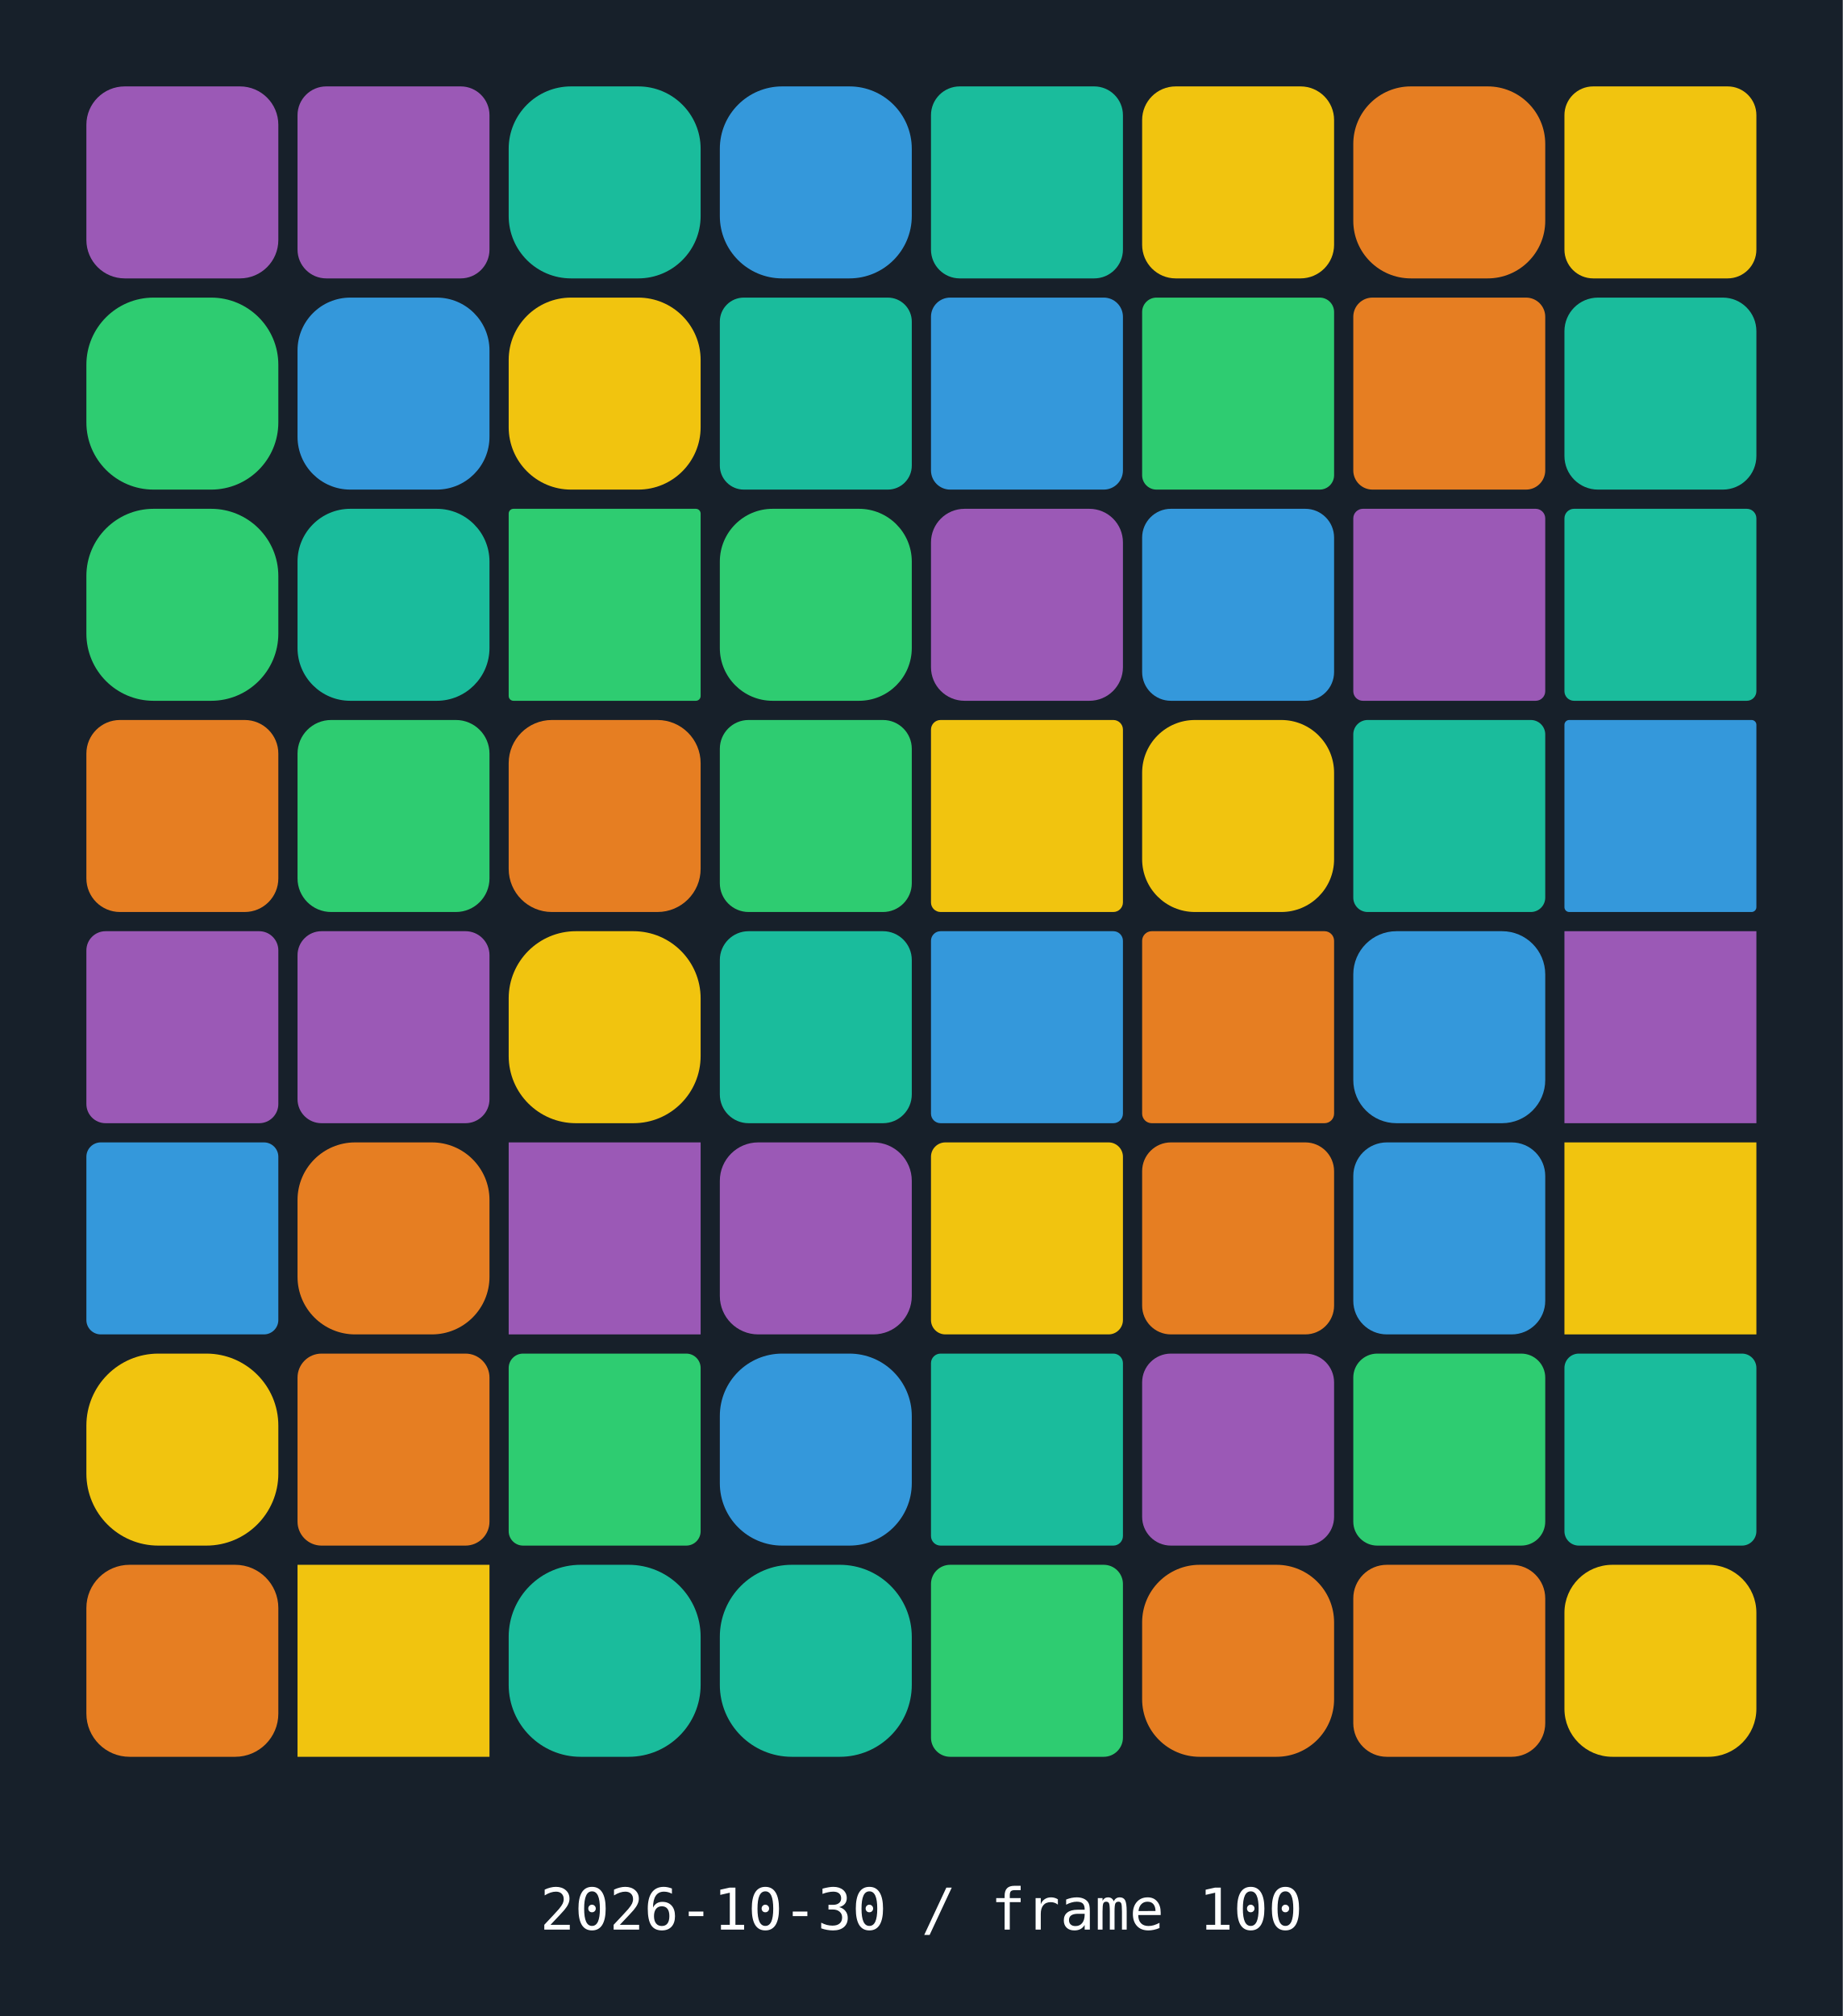
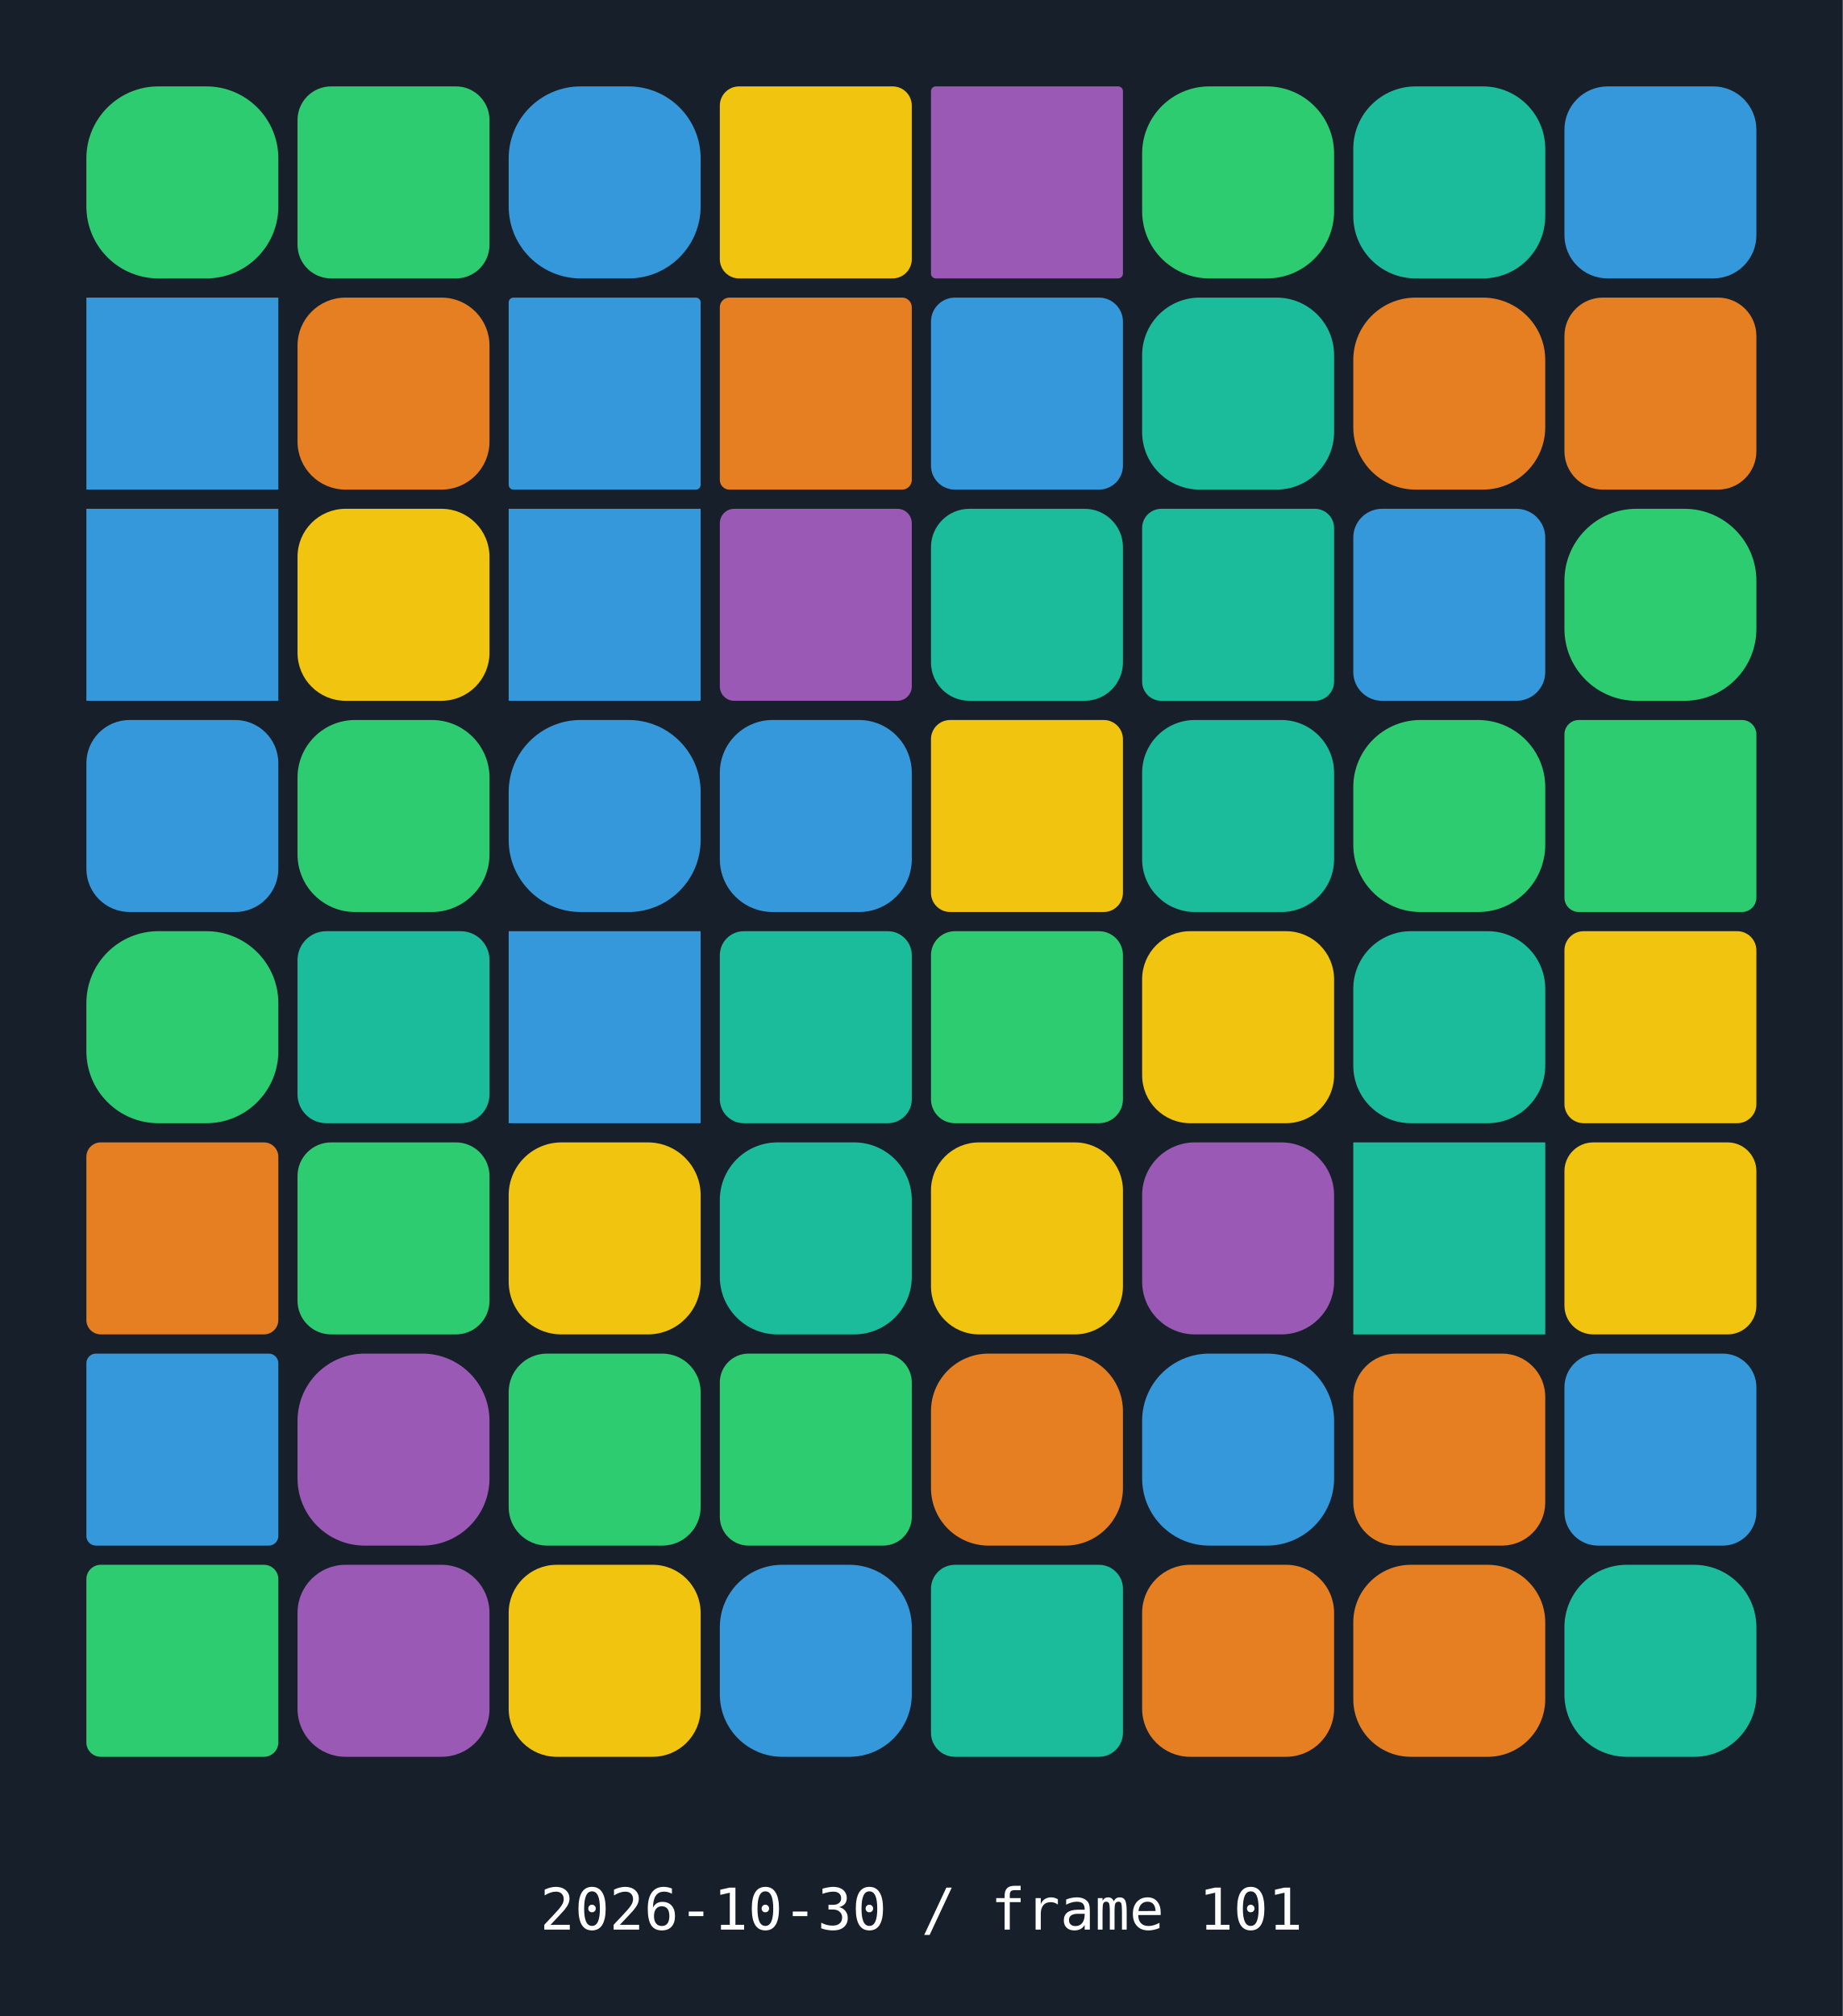
<svg xmlns="http://www.w3.org/2000/svg" width="384" height="420" viewBox="0 0 384 420">
  <rect width="384" height="420" fill="#17202a" />
-   <rect x="18" y="18" width="40" height="40" rx="8" fill="#9b59b6" />
-   <rect x="62" y="18" width="40" height="40" rx="6" fill="#9b59b6" />
-   <rect x="106" y="18" width="40" height="40" rx="13" fill="#1abc9c" />
-   <rect x="150" y="18" width="40" height="40" rx="13" fill="#3498db" />
-   <rect x="194" y="18" width="40" height="40" rx="6" fill="#1abc9c" />
-   <rect x="238" y="18" width="40" height="40" rx="7" fill="#f1c40f" />
-   <rect x="282" y="18" width="40" height="40" rx="12" fill="#e67e22" />
-   <rect x="326" y="18" width="40" height="40" rx="6" fill="#f1c40f" />
-   <rect x="18" y="62" width="40" height="40" rx="14" fill="#2ecc71" />
-   <rect x="62" y="62" width="40" height="40" rx="11" fill="#3498db" />
-   <rect x="106" y="62" width="40" height="40" rx="13" fill="#f1c40f" />
-   <rect x="150" y="62" width="40" height="40" rx="5" fill="#1abc9c" />
-   <rect x="194" y="62" width="40" height="40" rx="4" fill="#3498db" />
-   <rect x="238" y="62" width="40" height="40" rx="3" fill="#2ecc71" />
-   <rect x="282" y="62" width="40" height="40" rx="4" fill="#e67e22" />
-   <rect x="326" y="62" width="40" height="40" rx="7" fill="#1abc9c" />
-   <rect x="18" y="106" width="40" height="40" rx="14" fill="#2ecc71" />
-   <rect x="62" y="106" width="40" height="40" rx="11" fill="#1abc9c" />
-   <rect x="106" y="106" width="40" height="40" rx="1" fill="#2ecc71" />
-   <rect x="150" y="106" width="40" height="40" rx="11" fill="#2ecc71" />
-   <rect x="194" y="106" width="40" height="40" rx="7" fill="#9b59b6" />
-   <rect x="238" y="106" width="40" height="40" rx="6" fill="#3498db" />
-   <rect x="282" y="106" width="40" height="40" rx="2" fill="#9b59b6" />
-   <rect x="326" y="106" width="40" height="40" rx="2" fill="#1abc9c" />
-   <rect x="18" y="150" width="40" height="40" rx="7" fill="#e67e22" />
-   <rect x="62" y="150" width="40" height="40" rx="7" fill="#2ecc71" />
-   <rect x="106" y="150" width="40" height="40" rx="9" fill="#e67e22" />
-   <rect x="150" y="150" width="40" height="40" rx="6" fill="#2ecc71" />
-   <rect x="194" y="150" width="40" height="40" rx="2" fill="#f1c40f" />
-   <rect x="238" y="150" width="40" height="40" rx="11" fill="#f1c40f" />
-   <rect x="282" y="150" width="40" height="40" rx="3" fill="#1abc9c" />
-   <rect x="326" y="150" width="40" height="40" rx="1" fill="#3498db" />
-   <rect x="18" y="194" width="40" height="40" rx="4" fill="#9b59b6" />
-   <rect x="62" y="194" width="40" height="40" rx="5" fill="#9b59b6" />
-   <rect x="106" y="194" width="40" height="40" rx="14" fill="#f1c40f" />
-   <rect x="150" y="194" width="40" height="40" rx="6" fill="#1abc9c" />
-   <rect x="194" y="194" width="40" height="40" rx="2" fill="#3498db" />
-   <rect x="238" y="194" width="40" height="40" rx="2" fill="#e67e22" />
-   <rect x="282" y="194" width="40" height="40" rx="9" fill="#3498db" />
-   <rect x="326" y="194" width="40" height="40" rx="0" fill="#9b59b6" />
-   <rect x="18" y="238" width="40" height="40" rx="3" fill="#3498db" />
-   <rect x="62" y="238" width="40" height="40" rx="12" fill="#e67e22" />
-   <rect x="106" y="238" width="40" height="40" rx="0" fill="#9b59b6" />
-   <rect x="150" y="238" width="40" height="40" rx="8" fill="#9b59b6" />
-   <rect x="194" y="238" width="40" height="40" rx="3" fill="#f1c40f" />
-   <rect x="238" y="238" width="40" height="40" rx="6" fill="#e67e22" />
-   <rect x="282" y="238" width="40" height="40" rx="7" fill="#3498db" />
-   <rect x="326" y="238" width="40" height="40" rx="0" fill="#f1c40f" />
-   <rect x="18" y="282" width="40" height="40" rx="15" fill="#f1c40f" />
-   <rect x="62" y="282" width="40" height="40" rx="5" fill="#e67e22" />
-   <rect x="106" y="282" width="40" height="40" rx="3" fill="#2ecc71" />
-   <rect x="150" y="282" width="40" height="40" rx="13" fill="#3498db" />
-   <rect x="194" y="282" width="40" height="40" rx="2" fill="#1abc9c" />
-   <rect x="238" y="282" width="40" height="40" rx="6" fill="#9b59b6" />
-   <rect x="282" y="282" width="40" height="40" rx="5" fill="#2ecc71" />
-   <rect x="326" y="282" width="40" height="40" rx="3" fill="#1abc9c" />
-   <rect x="18" y="326" width="40" height="40" rx="9" fill="#e67e22" />
-   <rect x="62" y="326" width="40" height="40" rx="0" fill="#f1c40f" />
-   <rect x="106" y="326" width="40" height="40" rx="15" fill="#1abc9c" />
-   <rect x="150" y="326" width="40" height="40" rx="15" fill="#1abc9c" />
-   <rect x="194" y="326" width="40" height="40" rx="4" fill="#2ecc71" />
-   <rect x="238" y="326" width="40" height="40" rx="12" fill="#e67e22" />
-   <rect x="282" y="326" width="40" height="40" rx="7" fill="#e67e22" />
-   <rect x="326" y="326" width="40" height="40" rx="10" fill="#f1c40f" />
-   <text x="192" y="402" text-anchor="middle" fill="#ffffff" font-family="monospace">2026-10-30 / frame 100</text>
+   <rect x="18" y="18" width="40" height="40" rx="15" fill="#2ecc71" />
+   <rect x="62" y="18" width="40" height="40" rx="7" fill="#2ecc71" />
+   <rect x="106" y="18" width="40" height="40" rx="15" fill="#3498db" />
+   <rect x="150" y="18" width="40" height="40" rx="4" fill="#f1c40f" />
+   <rect x="194" y="18" width="40" height="40" rx="1" fill="#9b59b6" />
+   <rect x="238" y="18" width="40" height="40" rx="14" fill="#2ecc71" />
+   <rect x="282" y="18" width="40" height="40" rx="13" fill="#1abc9c" />
+   <rect x="326" y="18" width="40" height="40" rx="9" fill="#3498db" />
+   <rect x="18" y="62" width="40" height="40" rx="0" fill="#3498db" />
+   <rect x="62" y="62" width="40" height="40" rx="10" fill="#e67e22" />
+   <rect x="106" y="62" width="40" height="40" rx="1" fill="#3498db" />
+   <rect x="150" y="62" width="40" height="40" rx="2" fill="#e67e22" />
+   <rect x="194" y="62" width="40" height="40" rx="5" fill="#3498db" />
+   <rect x="238" y="62" width="40" height="40" rx="12" fill="#1abc9c" />
+   <rect x="282" y="62" width="40" height="40" rx="13" fill="#e67e22" />
+   <rect x="326" y="62" width="40" height="40" rx="8" fill="#e67e22" />
+   <rect x="18" y="106" width="40" height="40" rx="0" fill="#3498db" />
+   <rect x="62" y="106" width="40" height="40" rx="10" fill="#f1c40f" />
+   <rect x="106" y="106" width="40" height="40" rx="0" fill="#3498db" />
+   <rect x="150" y="106" width="40" height="40" rx="3" fill="#9b59b6" />
+   <rect x="194" y="106" width="40" height="40" rx="8" fill="#1abc9c" />
+   <rect x="238" y="106" width="40" height="40" rx="4" fill="#1abc9c" />
+   <rect x="282" y="106" width="40" height="40" rx="6" fill="#3498db" />
+   <rect x="326" y="106" width="40" height="40" rx="15" fill="#2ecc71" />
+   <rect x="18" y="150" width="40" height="40" rx="9" fill="#3498db" />
+   <rect x="62" y="150" width="40" height="40" rx="12" fill="#2ecc71" />
+   <rect x="106" y="150" width="40" height="40" rx="15" fill="#3498db" />
+   <rect x="150" y="150" width="40" height="40" rx="11" fill="#3498db" />
+   <rect x="194" y="150" width="40" height="40" rx="4" fill="#f1c40f" />
+   <rect x="238" y="150" width="40" height="40" rx="11" fill="#1abc9c" />
+   <rect x="282" y="150" width="40" height="40" rx="14" fill="#2ecc71" />
+   <rect x="326" y="150" width="40" height="40" rx="3" fill="#2ecc71" />
+   <rect x="18" y="194" width="40" height="40" rx="15" fill="#2ecc71" />
+   <rect x="62" y="194" width="40" height="40" rx="6" fill="#1abc9c" />
+   <rect x="106" y="194" width="40" height="40" rx="0" fill="#3498db" />
+   <rect x="150" y="194" width="40" height="40" rx="5" fill="#1abc9c" />
+   <rect x="194" y="194" width="40" height="40" rx="5" fill="#2ecc71" />
+   <rect x="238" y="194" width="40" height="40" rx="10" fill="#f1c40f" />
+   <rect x="282" y="194" width="40" height="40" rx="12" fill="#1abc9c" />
+   <rect x="326" y="194" width="40" height="40" rx="4" fill="#f1c40f" />
+   <rect x="18" y="238" width="40" height="40" rx="3" fill="#e67e22" />
+   <rect x="62" y="238" width="40" height="40" rx="7" fill="#2ecc71" />
+   <rect x="106" y="238" width="40" height="40" rx="11" fill="#f1c40f" />
+   <rect x="150" y="238" width="40" height="40" rx="12" fill="#1abc9c" />
+   <rect x="194" y="238" width="40" height="40" rx="10" fill="#f1c40f" />
+   <rect x="238" y="238" width="40" height="40" rx="11" fill="#9b59b6" />
+   <rect x="282" y="238" width="40" height="40" rx="0" fill="#1abc9c" />
+   <rect x="326" y="238" width="40" height="40" rx="6" fill="#f1c40f" />
+   <rect x="18" y="282" width="40" height="40" rx="2" fill="#3498db" />
+   <rect x="62" y="282" width="40" height="40" rx="14" fill="#9b59b6" />
+   <rect x="106" y="282" width="40" height="40" rx="8" fill="#2ecc71" />
+   <rect x="150" y="282" width="40" height="40" rx="6" fill="#2ecc71" />
+   <rect x="194" y="282" width="40" height="40" rx="12" fill="#e67e22" />
+   <rect x="238" y="282" width="40" height="40" rx="14" fill="#3498db" />
+   <rect x="282" y="282" width="40" height="40" rx="9" fill="#e67e22" />
+   <rect x="326" y="282" width="40" height="40" rx="7" fill="#3498db" />
+   <rect x="18" y="326" width="40" height="40" rx="3" fill="#2ecc71" />
+   <rect x="62" y="326" width="40" height="40" rx="10" fill="#9b59b6" />
+   <rect x="106" y="326" width="40" height="40" rx="10" fill="#f1c40f" />
+   <rect x="150" y="326" width="40" height="40" rx="13" fill="#3498db" />
+   <rect x="194" y="326" width="40" height="40" rx="5" fill="#1abc9c" />
+   <rect x="238" y="326" width="40" height="40" rx="10" fill="#e67e22" />
+   <rect x="282" y="326" width="40" height="40" rx="12" fill="#e67e22" />
+   <rect x="326" y="326" width="40" height="40" rx="13" fill="#1abc9c" />
+   <text x="192" y="402" text-anchor="middle" fill="#ffffff" font-family="monospace">2026-10-30 / frame 101</text>
</svg>
